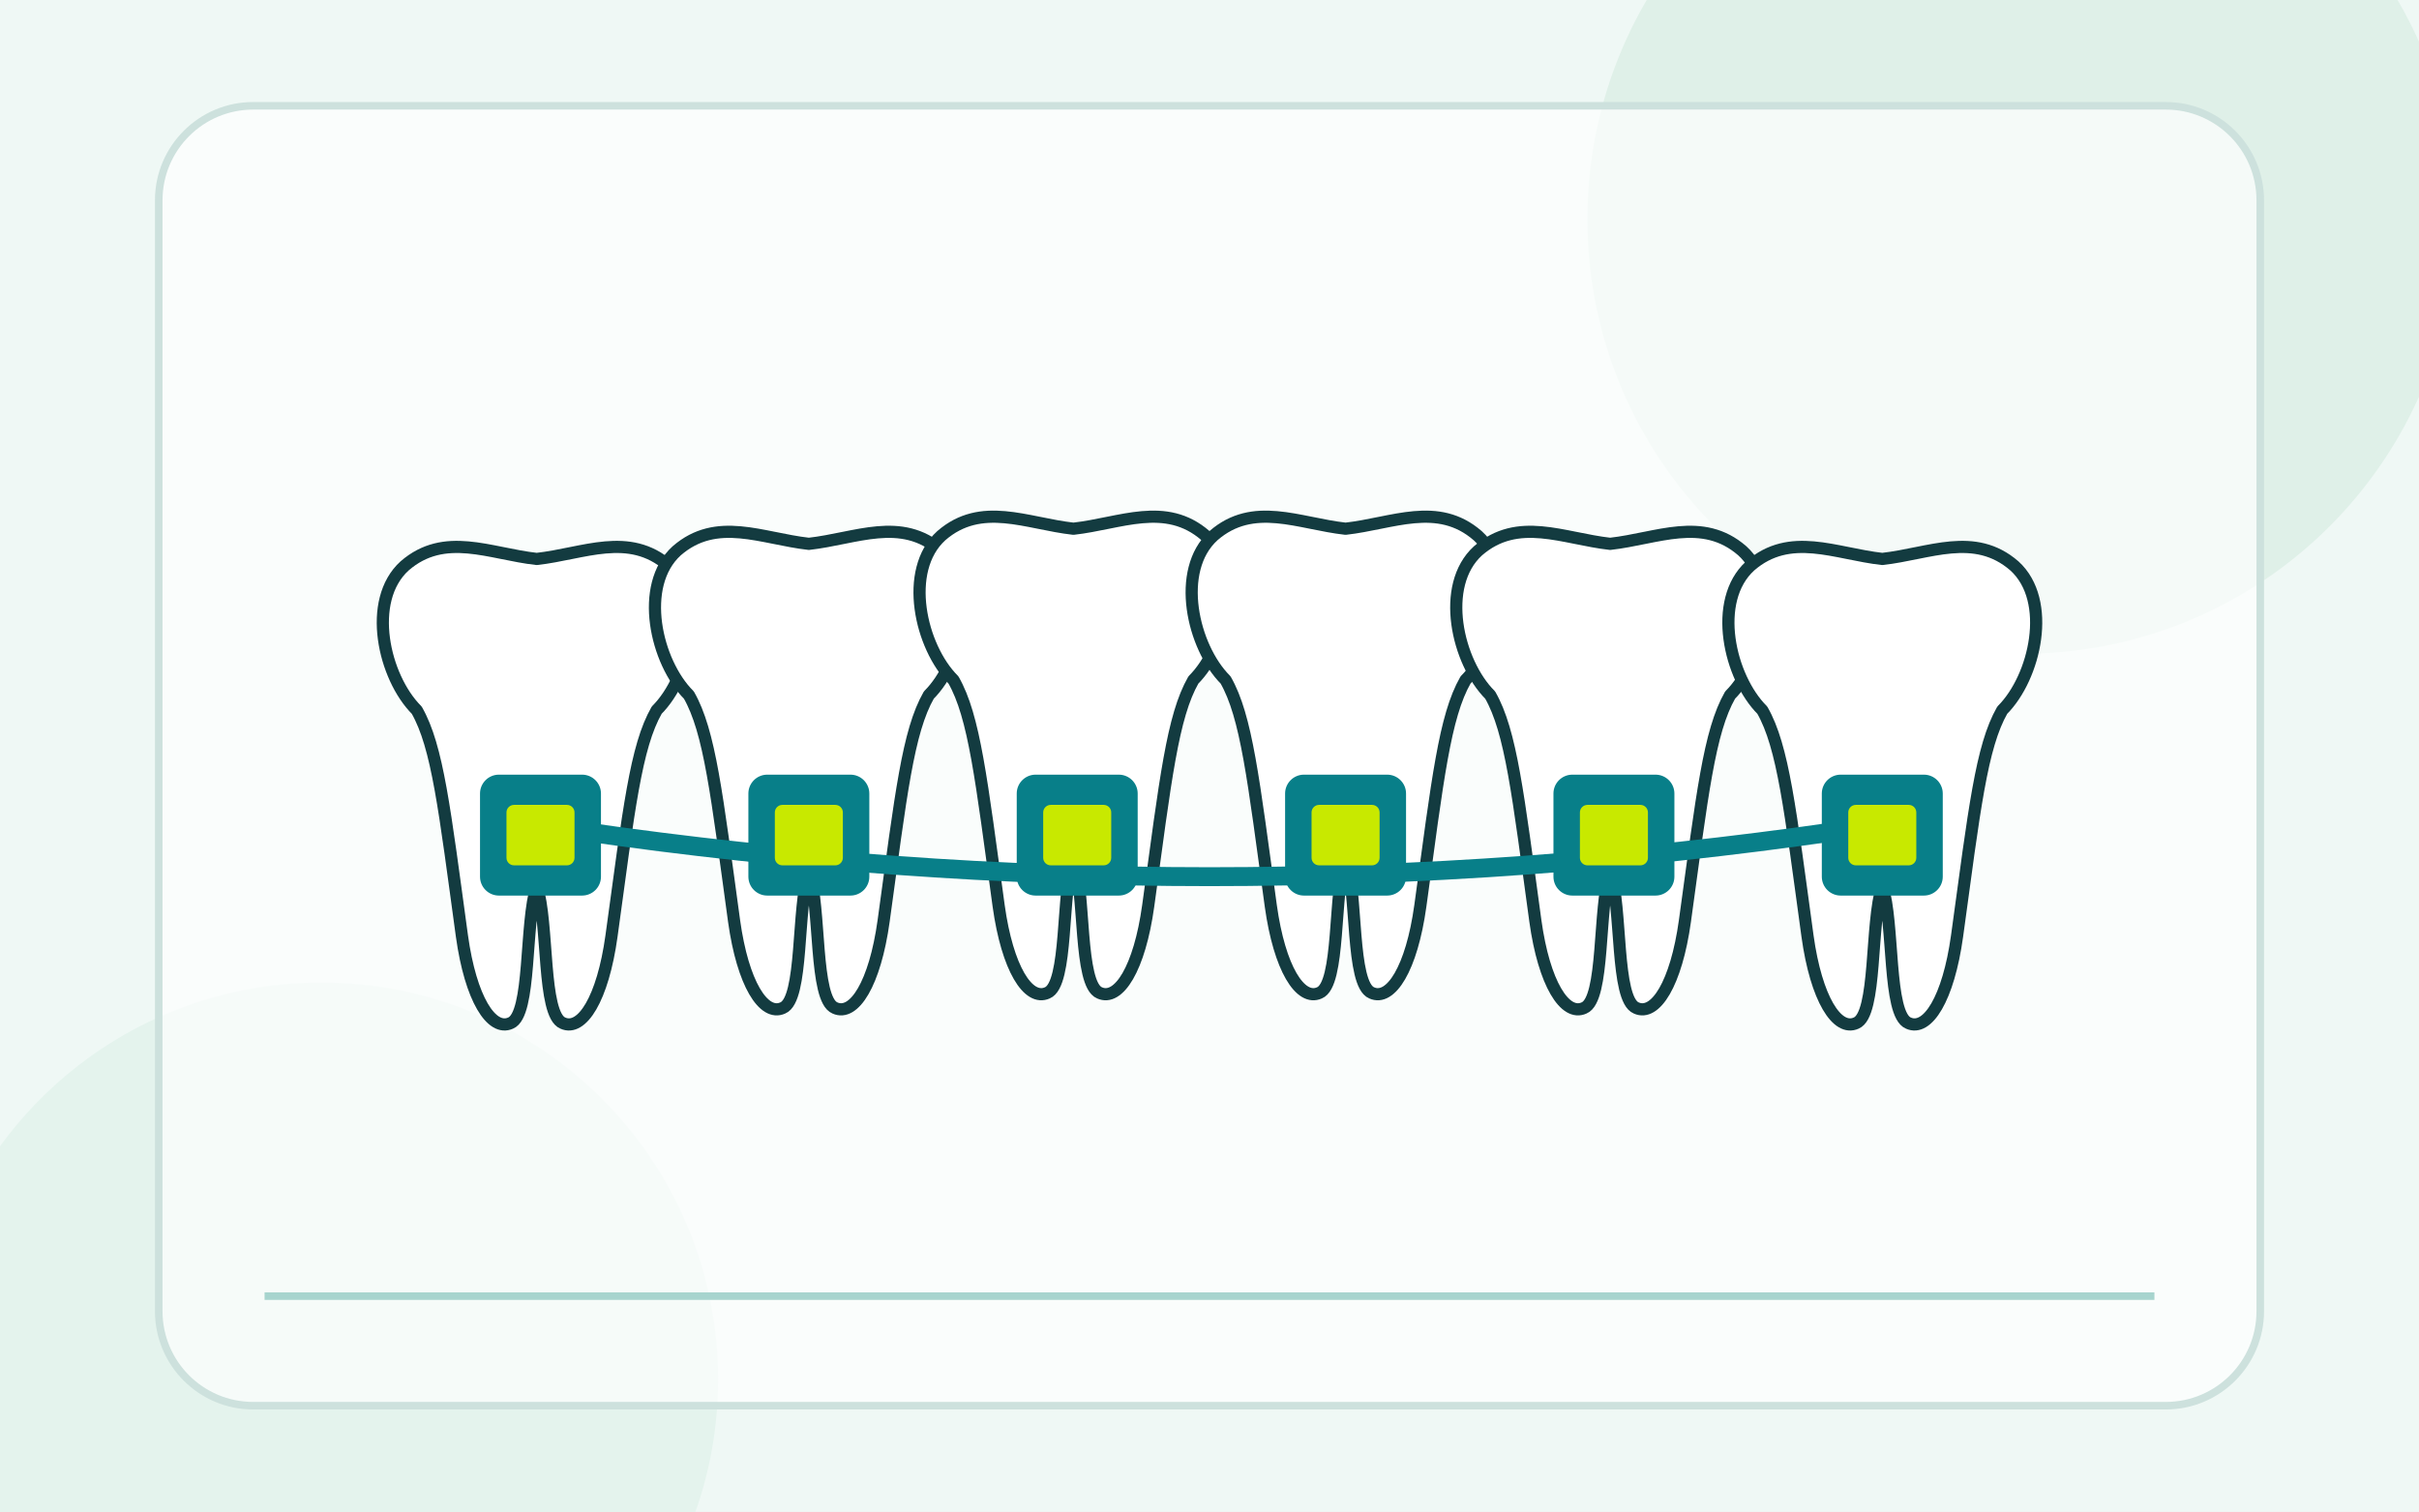
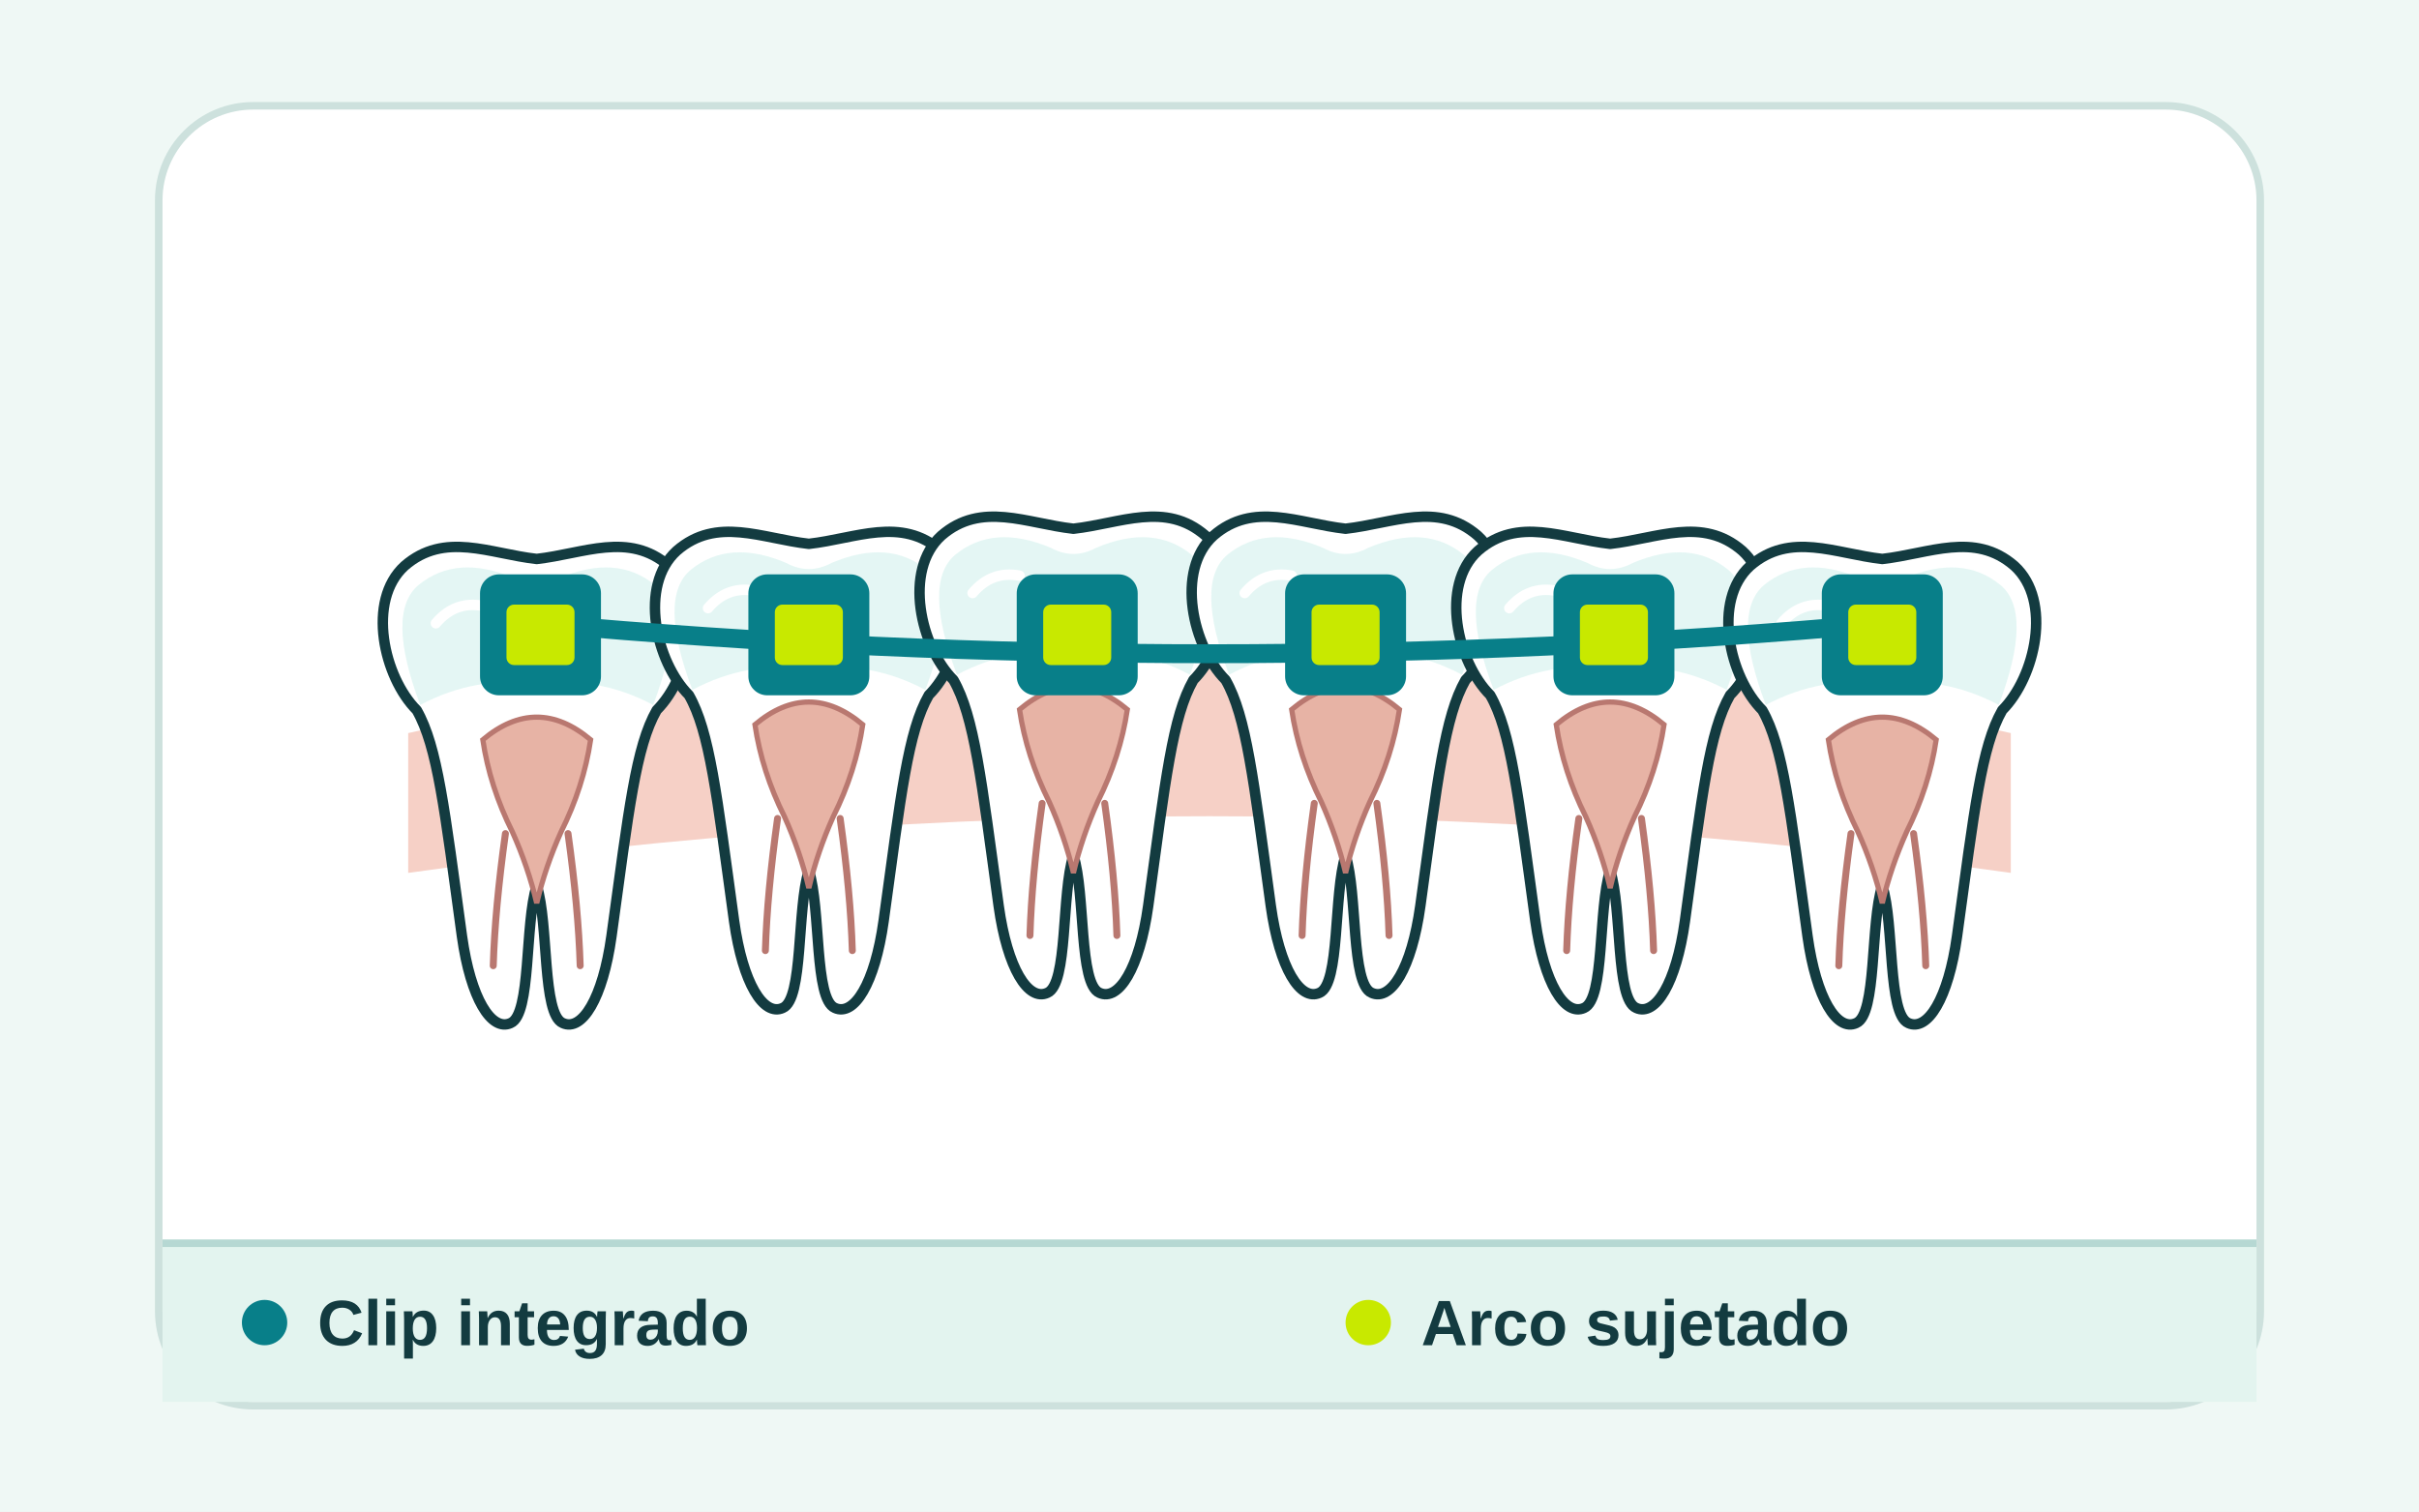
<svg xmlns="http://www.w3.org/2000/svg" viewBox="0 0 640 400" role="img">
  <rect width="640" height="400" fill="#eff8f5" />
-   <circle cx="535" cy="58" r="115" fill="#dff0e8" />
-   <circle cx="85" cy="365" r="105" fill="#e4f3ed" />
-   <rect x="42" y="28" width="556" height="344" rx="25" fill="#ffffff" fill-opacity=".68" stroke="#cde1dd" stroke-width="2" />
+   <rect x="42" y="28" width="556" height="344" rx="25" fill="#ffffff" stroke="#cde1dd" stroke-width="2" />
+   <path d="M108 194 Q320 146 532 194 L532 231 Q320 201 108 231 Z" fill="#f4c8bc" opacity=".85" />
  <g transform="translate(142 216) scale(0.46)">
-     <path d="M-69 -61 C-88 -80 -98 -124 -76 -144 C-53 -164 -27 -151 0 -148 C27 -151 53 -164 76 -144 C98 -124 88 -80 69 -61 C57 -40 53 -4 43 69 C38 105 26 124 15 119 C3 114 7 62 0 40 C-7 62 -3 114 -15 119 C-26 124 -38 105 -43 69 C-53 -4 -57 -40 -69 -61 Z" fill="#ffffff" stroke="#133b40" stroke-width="7" stroke-linejoin="round" />
+     <path d="M-69 -61 C-88 -80 -98 -124 -76 -144 C-53 -164 -27 -151 0 -148 C27 -151 53 -164 76 -144 C98 -124 88 -80 69 -61 C57 -40 53 -4 43 69 C38 105 26 124 15 119 C3 114 7 62 0 40 C-7 62 -3 114 -15 119 C-26 124 -38 105 -43 69 C-53 -4 -57 -40 -69 -61 Z" fill="#ffffff" stroke="#133b40" stroke-width="6" stroke-linejoin="round" />
+     <path d="M-67 -64 Q-87 -117 -68 -133 Q-46 -151 -13 -137 Q0 -130 13 -137 Q46 -151 68 -133 Q87 -117 67 -64 Q35 -81 0 -76 Q-35 -81 -67 -64 Z" fill="#dff5f2" opacity=".85" />
+     <path d="M-31 -44 Q0 -70 31 -44 Q27 -17 14 9 Q5 29 0 50 Q-5 29 -14 9 Q-27 -17 -31 -44 Z" fill="#e7b3a5" stroke="#b97870" stroke-width="3" />
+     <path d="M-18 10 Q-24 53 -25 86 M18 10 Q24 53 25 86" fill="none" stroke="#b97870" stroke-width="4" stroke-linecap="round" />
+     <path d="M-58 -111 Q-47 -124 -31 -121" fill="none" stroke="#ffffff" stroke-width="6" stroke-linecap="round" />
  </g>
  <g transform="translate(214 212) scale(0.46)">
-     <path d="M-69 -61 C-88 -80 -98 -124 -76 -144 C-53 -164 -27 -151 0 -148 C27 -151 53 -164 76 -144 C98 -124 88 -80 69 -61 C57 -40 53 -4 43 69 C38 105 26 124 15 119 C3 114 7 62 0 40 C-7 62 -3 114 -15 119 C-26 124 -38 105 -43 69 C-53 -4 -57 -40 -69 -61 Z" fill="#ffffff" stroke="#133b40" stroke-width="7" stroke-linejoin="round" />
+     <path d="M-69 -61 C-88 -80 -98 -124 -76 -144 C-53 -164 -27 -151 0 -148 C27 -151 53 -164 76 -144 C98 -124 88 -80 69 -61 C57 -40 53 -4 43 69 C38 105 26 124 15 119 C3 114 7 62 0 40 C-7 62 -3 114 -15 119 C-26 124 -38 105 -43 69 C-53 -4 -57 -40 -69 -61 Z" fill="#ffffff" stroke="#133b40" stroke-width="6" stroke-linejoin="round" />
+     <path d="M-67 -64 Q-87 -117 -68 -133 Q-46 -151 -13 -137 Q0 -130 13 -137 Q46 -151 68 -133 Q87 -117 67 -64 Q35 -81 0 -76 Q-35 -81 -67 -64 Z" fill="#dff5f2" opacity=".85" />
+     <path d="M-31 -44 Q0 -70 31 -44 Q27 -17 14 9 Q5 29 0 50 Q-5 29 -14 9 Q-27 -17 -31 -44 Z" fill="#e7b3a5" stroke="#b97870" stroke-width="3" />
+     <path d="M-18 10 Q-24 53 -25 86 M18 10 Q24 53 25 86" fill="none" stroke="#b97870" stroke-width="4" stroke-linecap="round" />
+     <path d="M-58 -111 Q-47 -124 -31 -121" fill="none" stroke="#ffffff" stroke-width="6" stroke-linecap="round" />
  </g>
  <g transform="translate(284 208) scale(0.46)">
-     <path d="M-69 -61 C-88 -80 -98 -124 -76 -144 C-53 -164 -27 -151 0 -148 C27 -151 53 -164 76 -144 C98 -124 88 -80 69 -61 C57 -40 53 -4 43 69 C38 105 26 124 15 119 C3 114 7 62 0 40 C-7 62 -3 114 -15 119 C-26 124 -38 105 -43 69 C-53 -4 -57 -40 -69 -61 Z" fill="#ffffff" stroke="#133b40" stroke-width="7" stroke-linejoin="round" />
+     <path d="M-69 -61 C-88 -80 -98 -124 -76 -144 C-53 -164 -27 -151 0 -148 C27 -151 53 -164 76 -144 C98 -124 88 -80 69 -61 C57 -40 53 -4 43 69 C38 105 26 124 15 119 C3 114 7 62 0 40 C-7 62 -3 114 -15 119 C-26 124 -38 105 -43 69 C-53 -4 -57 -40 -69 -61 Z" fill="#ffffff" stroke="#133b40" stroke-width="6" stroke-linejoin="round" />
+     <path d="M-67 -64 Q-87 -117 -68 -133 Q-46 -151 -13 -137 Q0 -130 13 -137 Q46 -151 68 -133 Q87 -117 67 -64 Q35 -81 0 -76 Q-35 -81 -67 -64 Z" fill="#dff5f2" opacity=".85" />
+     <path d="M-31 -44 Q0 -70 31 -44 Q27 -17 14 9 Q5 29 0 50 Q-5 29 -14 9 Q-27 -17 -31 -44 Z" fill="#e7b3a5" stroke="#b97870" stroke-width="3" />
+     <path d="M-18 10 Q-24 53 -25 86 M18 10 Q24 53 25 86" fill="none" stroke="#b97870" stroke-width="4" stroke-linecap="round" />
+     <path d="M-58 -111 Q-47 -124 -31 -121" fill="none" stroke="#ffffff" stroke-width="6" stroke-linecap="round" />
  </g>
  <g transform="translate(356 208) scale(0.46)">
-     <path d="M-69 -61 C-88 -80 -98 -124 -76 -144 C-53 -164 -27 -151 0 -148 C27 -151 53 -164 76 -144 C98 -124 88 -80 69 -61 C57 -40 53 -4 43 69 C38 105 26 124 15 119 C3 114 7 62 0 40 C-7 62 -3 114 -15 119 C-26 124 -38 105 -43 69 C-53 -4 -57 -40 -69 -61 Z" fill="#ffffff" stroke="#133b40" stroke-width="7" stroke-linejoin="round" />
+     <path d="M-69 -61 C-88 -80 -98 -124 -76 -144 C-53 -164 -27 -151 0 -148 C27 -151 53 -164 76 -144 C98 -124 88 -80 69 -61 C57 -40 53 -4 43 69 C38 105 26 124 15 119 C3 114 7 62 0 40 C-7 62 -3 114 -15 119 C-26 124 -38 105 -43 69 C-53 -4 -57 -40 -69 -61 Z" fill="#ffffff" stroke="#133b40" stroke-width="6" stroke-linejoin="round" />
+     <path d="M-67 -64 Q-87 -117 -68 -133 Q-46 -151 -13 -137 Q0 -130 13 -137 Q46 -151 68 -133 Q87 -117 67 -64 Q35 -81 0 -76 Q-35 -81 -67 -64 Z" fill="#dff5f2" opacity=".85" />
+     <path d="M-31 -44 Q0 -70 31 -44 Q27 -17 14 9 Q5 29 0 50 Q-5 29 -14 9 Q-27 -17 -31 -44 Z" fill="#e7b3a5" stroke="#b97870" stroke-width="3" />
+     <path d="M-18 10 Q-24 53 -25 86 M18 10 Q24 53 25 86" fill="none" stroke="#b97870" stroke-width="4" stroke-linecap="round" />
+     <path d="M-58 -111 Q-47 -124 -31 -121" fill="none" stroke="#ffffff" stroke-width="6" stroke-linecap="round" />
  </g>
  <g transform="translate(426 212) scale(0.46)">
-     <path d="M-69 -61 C-88 -80 -98 -124 -76 -144 C-53 -164 -27 -151 0 -148 C27 -151 53 -164 76 -144 C98 -124 88 -80 69 -61 C57 -40 53 -4 43 69 C38 105 26 124 15 119 C3 114 7 62 0 40 C-7 62 -3 114 -15 119 C-26 124 -38 105 -43 69 C-53 -4 -57 -40 -69 -61 Z" fill="#ffffff" stroke="#133b40" stroke-width="7" stroke-linejoin="round" />
+     <path d="M-69 -61 C-88 -80 -98 -124 -76 -144 C-53 -164 -27 -151 0 -148 C27 -151 53 -164 76 -144 C98 -124 88 -80 69 -61 C57 -40 53 -4 43 69 C38 105 26 124 15 119 C3 114 7 62 0 40 C-7 62 -3 114 -15 119 C-26 124 -38 105 -43 69 C-53 -4 -57 -40 -69 -61 Z" fill="#ffffff" stroke="#133b40" stroke-width="6" stroke-linejoin="round" />
+     <path d="M-67 -64 Q-87 -117 -68 -133 Q-46 -151 -13 -137 Q0 -130 13 -137 Q46 -151 68 -133 Q87 -117 67 -64 Q35 -81 0 -76 Q-35 -81 -67 -64 Z" fill="#dff5f2" opacity=".85" />
+     <path d="M-31 -44 Q0 -70 31 -44 Q27 -17 14 9 Q5 29 0 50 Q-5 29 -14 9 Q-27 -17 -31 -44 Z" fill="#e7b3a5" stroke="#b97870" stroke-width="3" />
+     <path d="M-18 10 Q-24 53 -25 86 M18 10 Q24 53 25 86" fill="none" stroke="#b97870" stroke-width="4" stroke-linecap="round" />
+     <path d="M-58 -111 Q-47 -124 -31 -121" fill="none" stroke="#ffffff" stroke-width="6" stroke-linecap="round" />
  </g>
  <g transform="translate(498 216) scale(0.46)">
-     <path d="M-69 -61 C-88 -80 -98 -124 -76 -144 C-53 -164 -27 -151 0 -148 C27 -151 53 -164 76 -144 C98 -124 88 -80 69 -61 C57 -40 53 -4 43 69 C38 105 26 124 15 119 C3 114 7 62 0 40 C-7 62 -3 114 -15 119 C-26 124 -38 105 -43 69 C-53 -4 -57 -40 -69 -61 Z" fill="#ffffff" stroke="#133b40" stroke-width="7" stroke-linejoin="round" />
+     <path d="M-69 -61 C-88 -80 -98 -124 -76 -144 C-53 -164 -27 -151 0 -148 C27 -151 53 -164 76 -144 C98 -124 88 -80 69 -61 C57 -40 53 -4 43 69 C38 105 26 124 15 119 C3 114 7 62 0 40 C-7 62 -3 114 -15 119 C-26 124 -38 105 -43 69 C-53 -4 -57 -40 -69 -61 Z" fill="#ffffff" stroke="#133b40" stroke-width="6" stroke-linejoin="round" />
+     <path d="M-67 -64 Q-87 -117 -68 -133 Q-46 -151 -13 -137 Q0 -130 13 -137 Q46 -151 68 -133 Q87 -117 67 -64 Q35 -81 0 -76 Q-35 -81 -67 -64 Z" fill="#dff5f2" opacity=".85" />
+     <path d="M-31 -44 Q0 -70 31 -44 Q27 -17 14 9 Q5 29 0 50 Q-5 29 -14 9 Q-27 -17 -31 -44 Z" fill="#e7b3a5" stroke="#b97870" stroke-width="3" />
+     <path d="M-18 10 Q-24 53 -25 86 M18 10 Q24 53 25 86" fill="none" stroke="#b97870" stroke-width="4" stroke-linecap="round" />
+     <path d="M-58 -111 Q-47 -124 -31 -121" fill="none" stroke="#ffffff" stroke-width="6" stroke-linecap="round" />
  </g>
-   <path d="M154 220 Q320 244 486 220" fill="none" stroke="#087f89" stroke-width="5" stroke-linecap="round" stroke-linejoin="round" />
-   <rect x="127" y="205" width="32" height="32" rx="5" fill="#087f89" />
-   <rect x="134" y="213" width="18" height="16" rx="2" fill="#c8e900" />
-   <rect x="198" y="205" width="32" height="32" rx="5" fill="#087f89" />
-   <rect x="205" y="213" width="18" height="16" rx="2" fill="#c8e900" />
-   <rect x="269" y="205" width="32" height="32" rx="5" fill="#087f89" />
-   <rect x="276" y="213" width="18" height="16" rx="2" fill="#c8e900" />
-   <rect x="340" y="205" width="32" height="32" rx="5" fill="#087f89" />
-   <rect x="347" y="213" width="18" height="16" rx="2" fill="#c8e900" />
-   <rect x="411" y="205" width="32" height="32" rx="5" fill="#087f89" />
-   <rect x="418" y="213" width="18" height="16" rx="2" fill="#c8e900" />
-   <rect x="482" y="205" width="32" height="32" rx="5" fill="#087f89" />
-   <rect x="489" y="213" width="18" height="16" rx="2" fill="#c8e900" />
-   <path d="M70 343 H570" stroke="#a7d4ce" stroke-width="2" />
+   <path d="M143 165 Q320 181 498 165" fill="none" stroke="#087f89" stroke-width="5" stroke-linecap="round" stroke-linejoin="round" />
+   <rect x="127" y="152" width="32" height="32" rx="5" fill="#087f89" />
+   <rect x="134" y="160" width="18" height="16" rx="2" fill="#c8e900" />
+   <rect x="198" y="152" width="32" height="32" rx="5" fill="#087f89" />
+   <rect x="205" y="160" width="18" height="16" rx="2" fill="#c8e900" />
+   <rect x="269" y="152" width="32" height="32" rx="5" fill="#087f89" />
+   <rect x="276" y="160" width="18" height="16" rx="2" fill="#c8e900" />
+   <rect x="340" y="152" width="32" height="32" rx="5" fill="#087f89" />
+   <rect x="347" y="160" width="18" height="16" rx="2" fill="#c8e900" />
+   <rect x="411" y="152" width="32" height="32" rx="5" fill="#087f89" />
+   <rect x="418" y="160" width="18" height="16" rx="2" fill="#c8e900" />
+   <rect x="482" y="152" width="32" height="32" rx="5" fill="#087f89" />
+   <rect x="489" y="160" width="18" height="16" rx="2" fill="#c8e900" />
+   <rect x="43" y="329" width="554" height="42" rx="0" fill="#e3f4ef" />
+   <path d="M43 329 H597" stroke="#b6d8d3" stroke-width="2" />
+   <circle cx="70" cy="350" r="6" fill="#087f89" />
+   <text x="84" y="356" font-family="Arial, sans-serif" font-size="17" font-weight="700" fill="#133b40">Clip integrado</text>
+   <circle cx="362" cy="350" r="6" fill="#c8e900" />
+   <text x="376" y="356" font-family="Arial, sans-serif" font-size="17" font-weight="700" fill="#133b40">Arco sujetado</text>
</svg>
